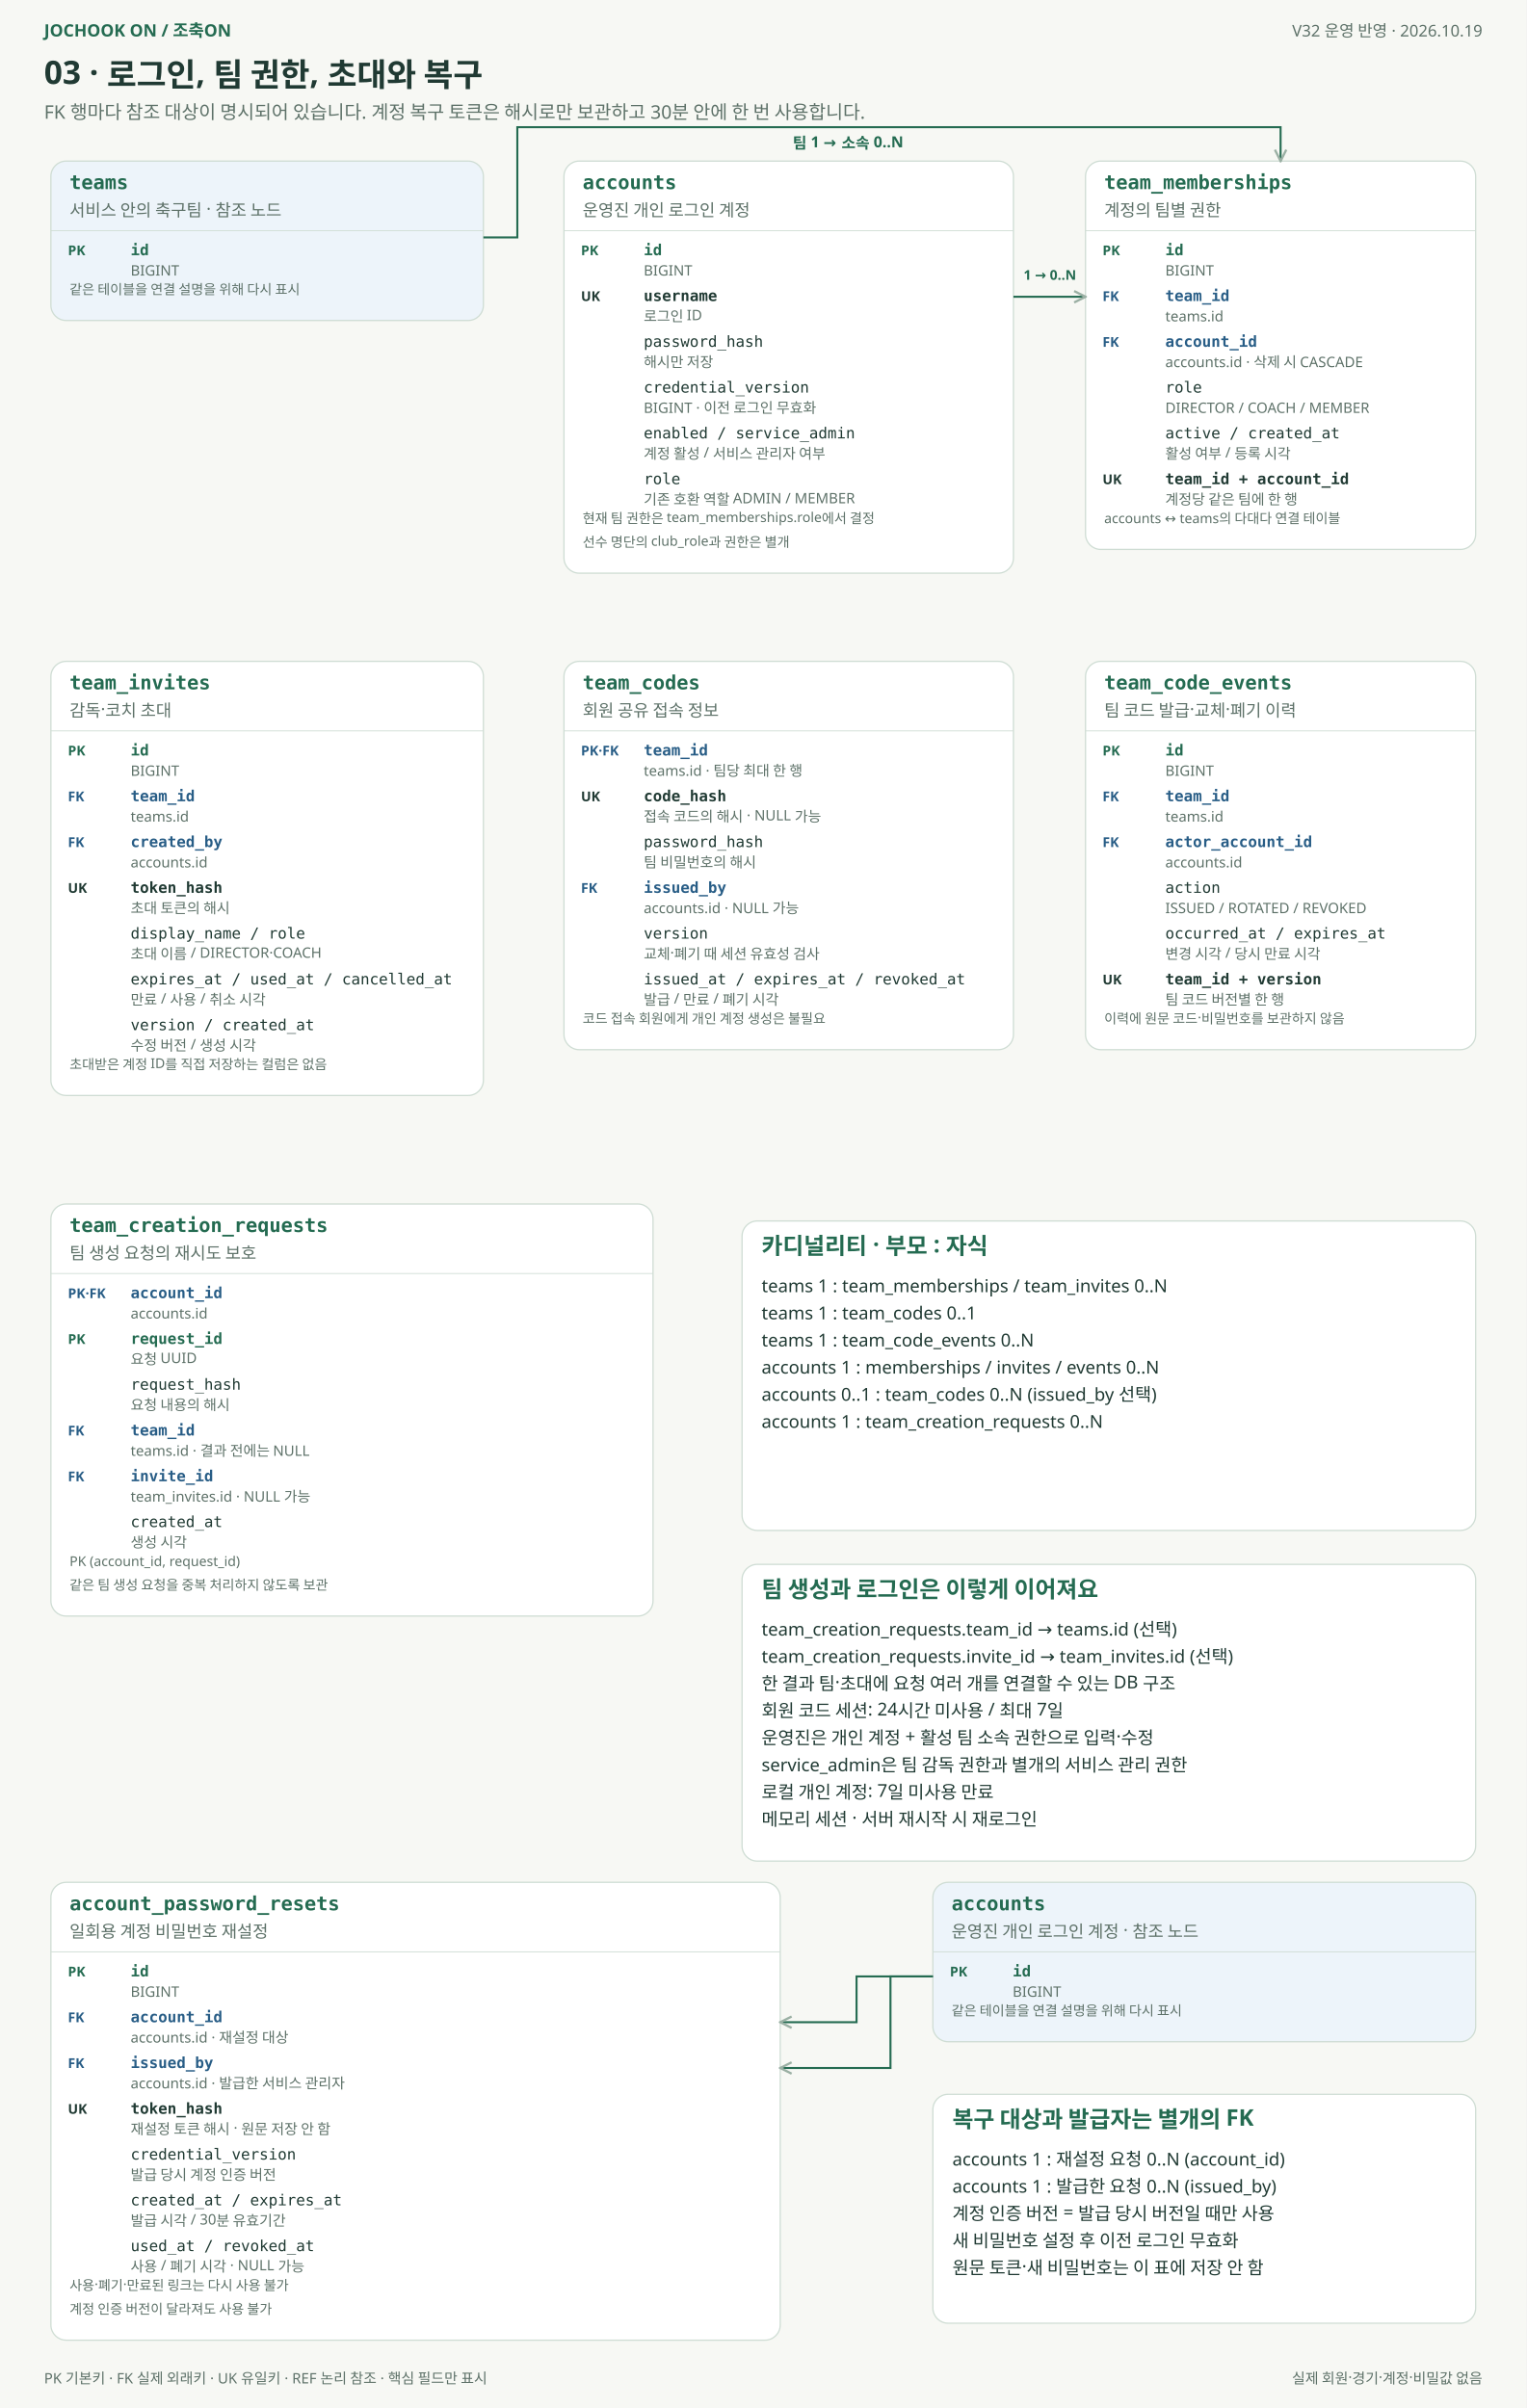
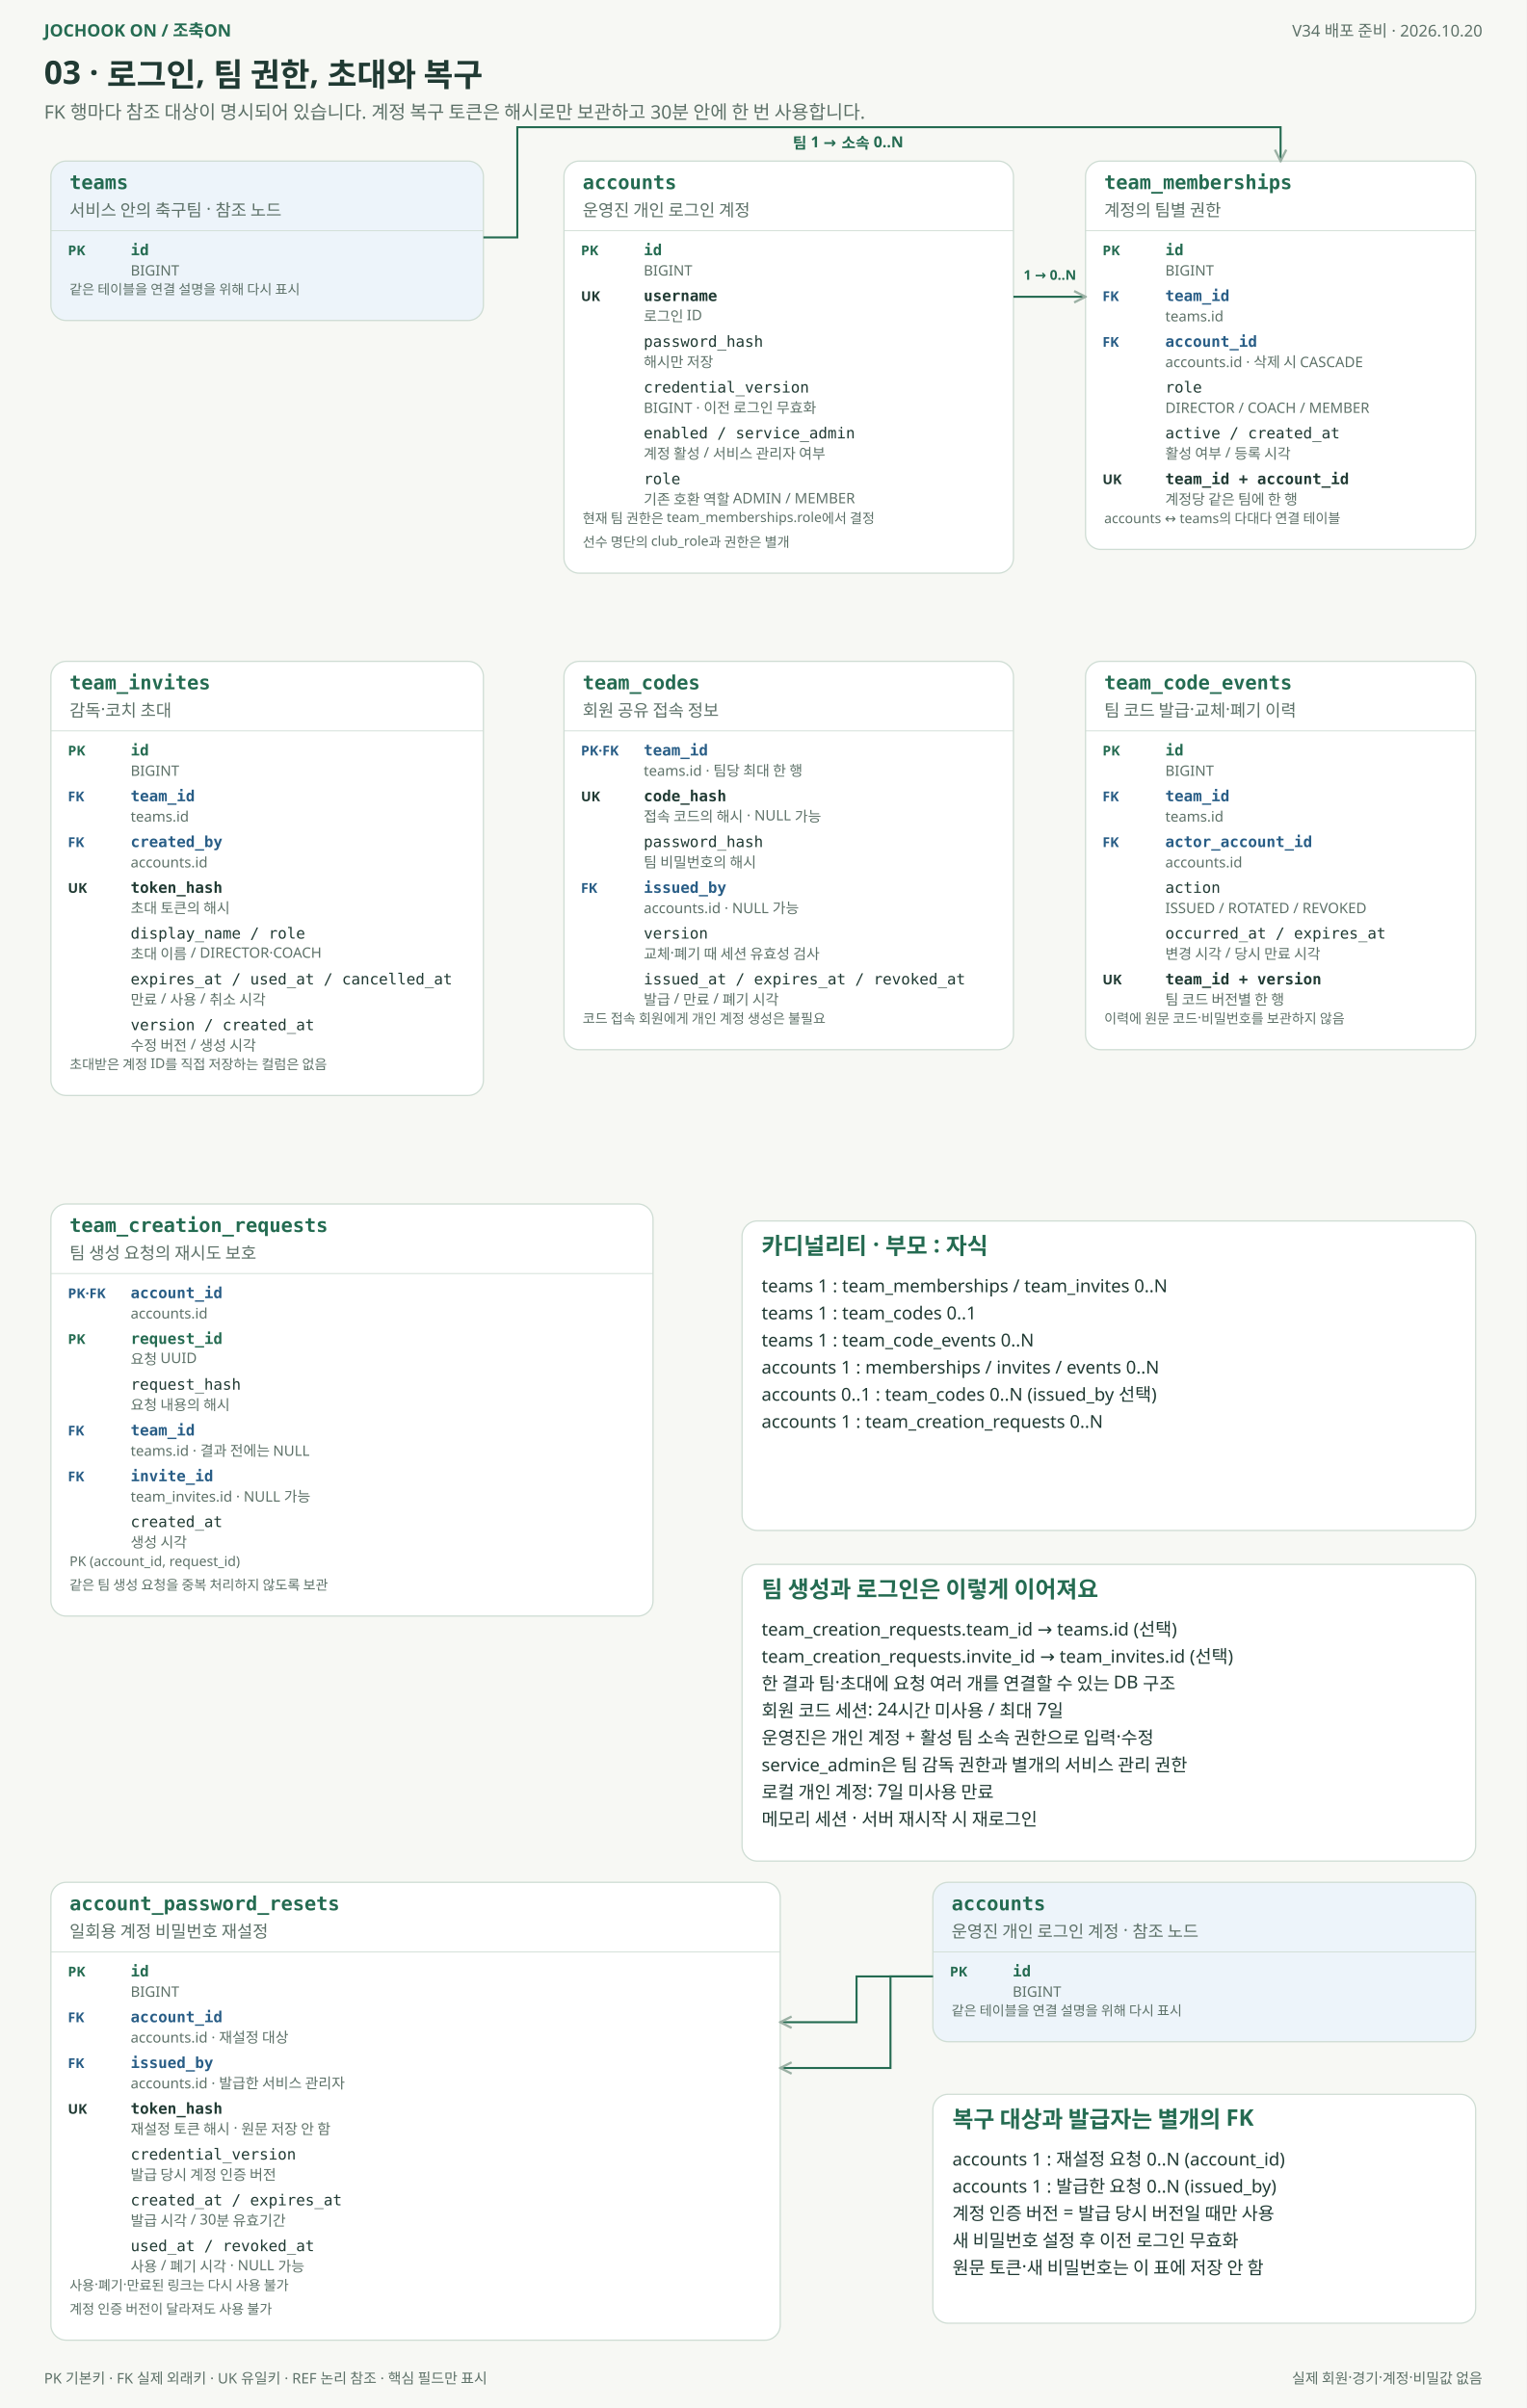
<svg xmlns="http://www.w3.org/2000/svg" width="1800" height="2840" viewBox="0 0 1800 2840" role="img" aria-labelledby="title desc">
  <defs>
    <marker id="arrow" viewBox="0 0 10 10" refX="9" refY="5" markerWidth="7" markerHeight="7" orient="auto">
      <path d="M1 1 L9 5 L1 9" fill="none" stroke="#9bb0a4" stroke-width="1.6" />
    </marker>
  </defs>
  <rect width="1800" height="2840" fill="#f7f8f4" />
  <g font-family="Malgun Gothic, Apple SD Gothic Neo, Noto Sans KR, sans-serif">
    <text x="52" y="43" font-size="20" fill="#246b51" font-weight="700" text-anchor="start">JOCHOOK ON / 조축ON</text>
-     <text x="1748" y="43" font-size="19" fill="#5d7168" font-weight="400" text-anchor="end">V32 운영 반영 · 2026.10.19</text>
+     <text x="1748" y="43" font-size="19" fill="#5d7168" font-weight="400" text-anchor="end">V34 배포 준비 · 2026.10.20</text>
    <text x="52" y="99" font-size="38" fill="#203a33" font-weight="700" text-anchor="start">03 · 로그인, 팀 권한, 초대와 복구</text>
    <text x="52" y="140" font-size="22" fill="#5d7168" font-weight="400" text-anchor="start">FK 행마다 참조 대상이 명시되어 있습니다. 계정 복구 토큰은 해시로만 보관하고 30분 안에 한 번 사용합니다.</text>
    <rect x="60" y="190" width="510" height="188" rx="18" fill="#edf4fa" stroke="#cfddd4" stroke-width="1.5" />
    <text x="82" y="223" font-size="23" fill="#246b51" font-weight="700" text-anchor="start" font-family="Consolas, monospace">teams</text>
    <text x="82" y="255" font-size="20" fill="#5d7168" font-weight="400" text-anchor="start">서비스 안의 축구팀 · 참조 노드</text>
    <path d="M 60 272 H 570" stroke="#cfddd4" />
    <text x="80" y="301" font-size="16" fill="#246b51" font-weight="700" text-anchor="start">PK</text>
    <text x="154" y="301" font-size="18" fill="#246b51" font-weight="600" text-anchor="start" font-family="Consolas, monospace">id</text>
    <text x="154" y="325" font-size="17" fill="#5d7168" font-weight="400" text-anchor="start">BIGINT</text>
    <text x="82" y="347" font-size="16" fill="#5d7168" font-weight="400" text-anchor="start">같은 테이블을 연결 설명을 위해 다시 표시</text>
    <rect x="665" y="190" width="530" height="486" rx="18" fill="#fff" stroke="#cfddd4" stroke-width="1.5" />
    <text x="687" y="223" font-size="23" fill="#246b51" font-weight="700" text-anchor="start" font-family="Consolas, monospace">accounts</text>
    <text x="687" y="255" font-size="20" fill="#5d7168" font-weight="400" text-anchor="start">운영진 개인 로그인 계정</text>
    <path d="M 665 272 H 1195" stroke="#cfddd4" />
    <text x="685" y="301" font-size="16" fill="#246b51" font-weight="700" text-anchor="start">PK</text>
    <text x="759" y="301" font-size="18" fill="#246b51" font-weight="600" text-anchor="start" font-family="Consolas, monospace">id</text>
    <text x="759" y="325" font-size="17" fill="#5d7168" font-weight="400" text-anchor="start">BIGINT</text>
    <text x="685" y="355" font-size="16" fill="#203a33" font-weight="700" text-anchor="start">UK</text>
    <text x="759" y="355" font-size="18" fill="#203a33" font-weight="600" text-anchor="start" font-family="Consolas, monospace">username</text>
    <text x="759" y="379" font-size="17" fill="#5d7168" font-weight="400" text-anchor="start">로그인 ID</text>
    <text x="759" y="409" font-size="18" fill="#203a33" font-weight="400" text-anchor="start" font-family="Consolas, monospace">password_hash</text>
    <text x="759" y="433" font-size="17" fill="#5d7168" font-weight="400" text-anchor="start">해시만 저장</text>
    <text x="759" y="463" font-size="18" fill="#203a33" font-weight="400" text-anchor="start" font-family="Consolas, monospace">credential_version</text>
    <text x="759" y="487" font-size="17" fill="#5d7168" font-weight="400" text-anchor="start">BIGINT · 이전 로그인 무효화</text>
    <text x="759" y="517" font-size="18" fill="#203a33" font-weight="400" text-anchor="start" font-family="Consolas, monospace">enabled / service_admin</text>
    <text x="759" y="541" font-size="17" fill="#5d7168" font-weight="400" text-anchor="start">계정 활성 / 서비스 관리자 여부</text>
    <text x="759" y="571" font-size="18" fill="#203a33" font-weight="400" text-anchor="start" font-family="Consolas, monospace">role</text>
    <text x="759" y="595" font-size="17" fill="#5d7168" font-weight="400" text-anchor="start">기존 호환 역할 ADMIN / MEMBER</text>
    <text x="687" y="617" font-size="16" fill="#5d7168" font-weight="400" text-anchor="start">현재 팀 권한은 team_memberships.role에서 결정</text>
    <text x="687" y="645" font-size="16" fill="#5d7168" font-weight="400" text-anchor="start">선수 명단의 club_role과 권한은 별개</text>
    <rect x="1280" y="190" width="460" height="458" rx="18" fill="#fff" stroke="#cfddd4" stroke-width="1.5" />
    <text x="1302" y="223" font-size="23" fill="#246b51" font-weight="700" text-anchor="start" font-family="Consolas, monospace">team_memberships</text>
    <text x="1302" y="255" font-size="20" fill="#5d7168" font-weight="400" text-anchor="start">계정의 팀별 권한</text>
    <path d="M 1280 272 H 1740" stroke="#cfddd4" />
    <text x="1300" y="301" font-size="16" fill="#246b51" font-weight="700" text-anchor="start">PK</text>
    <text x="1374" y="301" font-size="18" fill="#246b51" font-weight="600" text-anchor="start" font-family="Consolas, monospace">id</text>
    <text x="1374" y="325" font-size="17" fill="#5d7168" font-weight="400" text-anchor="start">BIGINT</text>
    <text x="1300" y="355" font-size="16" fill="#285d86" font-weight="700" text-anchor="start">FK</text>
    <text x="1374" y="355" font-size="18" fill="#285d86" font-weight="600" text-anchor="start" font-family="Consolas, monospace">team_id</text>
    <text x="1374" y="379" font-size="17" fill="#5d7168" font-weight="400" text-anchor="start">teams.id</text>
    <text x="1300" y="409" font-size="16" fill="#285d86" font-weight="700" text-anchor="start">FK</text>
    <text x="1374" y="409" font-size="18" fill="#285d86" font-weight="600" text-anchor="start" font-family="Consolas, monospace">account_id</text>
    <text x="1374" y="433" font-size="17" fill="#5d7168" font-weight="400" text-anchor="start">accounts.id · 삭제 시 CASCADE</text>
    <text x="1374" y="463" font-size="18" fill="#203a33" font-weight="400" text-anchor="start" font-family="Consolas, monospace">role</text>
    <text x="1374" y="487" font-size="17" fill="#5d7168" font-weight="400" text-anchor="start">DIRECTOR / COACH / MEMBER</text>
    <text x="1374" y="517" font-size="18" fill="#203a33" font-weight="400" text-anchor="start" font-family="Consolas, monospace">active / created_at</text>
    <text x="1374" y="541" font-size="17" fill="#5d7168" font-weight="400" text-anchor="start">활성 여부 / 등록 시각</text>
    <text x="1300" y="571" font-size="16" fill="#203a33" font-weight="700" text-anchor="start">UK</text>
    <text x="1374" y="571" font-size="18" fill="#203a33" font-weight="600" text-anchor="start" font-family="Consolas, monospace">team_id + account_id</text>
    <text x="1374" y="595" font-size="17" fill="#5d7168" font-weight="400" text-anchor="start">계정당 같은 팀에 한 행</text>
    <text x="1302" y="617" font-size="16" fill="#5d7168" font-weight="400" text-anchor="start">accounts ↔ teams의 다대다 연결 테이블</text>
    <path d="M 570 280 L 610 280 L 610 150 L 1510 150 L 1510 190" stroke="#246b51" stroke-width="2.4" fill="none" marker-end="url(#arrow)" />
    <text x="1000" y="175" font-size="18" fill="#246b51" font-weight="600" text-anchor="middle">팀 1 → 소속 0..N</text>
    <path d="M 1195 350 L 1280 350" stroke="#246b51" stroke-width="2.4" fill="none" marker-end="url(#arrow)" />
    <text x="1238" y="330" font-size="16" fill="#246b51" font-weight="600" text-anchor="middle">1 → 0..N</text>
    <rect x="60" y="780" width="510" height="512" rx="18" fill="#fff" stroke="#cfddd4" stroke-width="1.5" />
    <text x="82" y="813" font-size="23" fill="#246b51" font-weight="700" text-anchor="start" font-family="Consolas, monospace">team_invites</text>
    <text x="82" y="845" font-size="20" fill="#5d7168" font-weight="400" text-anchor="start">감독·코치 초대</text>
    <path d="M 60 862 H 570" stroke="#cfddd4" />
    <text x="80" y="891" font-size="16" fill="#246b51" font-weight="700" text-anchor="start">PK</text>
    <text x="154" y="891" font-size="18" fill="#246b51" font-weight="600" text-anchor="start" font-family="Consolas, monospace">id</text>
    <text x="154" y="915" font-size="17" fill="#5d7168" font-weight="400" text-anchor="start">BIGINT</text>
    <text x="80" y="945" font-size="16" fill="#285d86" font-weight="700" text-anchor="start">FK</text>
    <text x="154" y="945" font-size="18" fill="#285d86" font-weight="600" text-anchor="start" font-family="Consolas, monospace">team_id</text>
    <text x="154" y="969" font-size="17" fill="#5d7168" font-weight="400" text-anchor="start">teams.id</text>
    <text x="80" y="999" font-size="16" fill="#285d86" font-weight="700" text-anchor="start">FK</text>
    <text x="154" y="999" font-size="18" fill="#285d86" font-weight="600" text-anchor="start" font-family="Consolas, monospace">created_by</text>
    <text x="154" y="1023" font-size="17" fill="#5d7168" font-weight="400" text-anchor="start">accounts.id</text>
    <text x="80" y="1053" font-size="16" fill="#203a33" font-weight="700" text-anchor="start">UK</text>
    <text x="154" y="1053" font-size="18" fill="#203a33" font-weight="600" text-anchor="start" font-family="Consolas, monospace">token_hash</text>
    <text x="154" y="1077" font-size="17" fill="#5d7168" font-weight="400" text-anchor="start">초대 토큰의 해시</text>
    <text x="154" y="1107" font-size="18" fill="#203a33" font-weight="400" text-anchor="start" font-family="Consolas, monospace">display_name / role</text>
    <text x="154" y="1131" font-size="17" fill="#5d7168" font-weight="400" text-anchor="start">초대 이름 / DIRECTOR·COACH</text>
    <text x="154" y="1161" font-size="18" fill="#203a33" font-weight="400" text-anchor="start" font-family="Consolas, monospace">expires_at / used_at / cancelled_at</text>
    <text x="154" y="1185" font-size="17" fill="#5d7168" font-weight="400" text-anchor="start">만료 / 사용 / 취소 시각</text>
    <text x="154" y="1215" font-size="18" fill="#203a33" font-weight="400" text-anchor="start" font-family="Consolas, monospace">version / created_at</text>
    <text x="154" y="1239" font-size="17" fill="#5d7168" font-weight="400" text-anchor="start">수정 버전 / 생성 시각</text>
    <text x="82" y="1261" font-size="16" fill="#5d7168" font-weight="400" text-anchor="start">초대받은 계정 ID를 직접 저장하는 컬럼은 없음</text>
    <rect x="665" y="780" width="530" height="458" rx="18" fill="#fff" stroke="#cfddd4" stroke-width="1.5" />
    <text x="687" y="813" font-size="23" fill="#246b51" font-weight="700" text-anchor="start" font-family="Consolas, monospace">team_codes</text>
    <text x="687" y="845" font-size="20" fill="#5d7168" font-weight="400" text-anchor="start">회원 공유 접속 정보</text>
    <path d="M 665 862 H 1195" stroke="#cfddd4" />
    <text x="685" y="891" font-size="16" fill="#285d86" font-weight="700" text-anchor="start">PK·FK</text>
    <text x="759" y="891" font-size="18" fill="#285d86" font-weight="600" text-anchor="start" font-family="Consolas, monospace">team_id</text>
    <text x="759" y="915" font-size="17" fill="#5d7168" font-weight="400" text-anchor="start">teams.id · 팀당 최대 한 행</text>
    <text x="685" y="945" font-size="16" fill="#203a33" font-weight="700" text-anchor="start">UK</text>
    <text x="759" y="945" font-size="18" fill="#203a33" font-weight="600" text-anchor="start" font-family="Consolas, monospace">code_hash</text>
    <text x="759" y="969" font-size="17" fill="#5d7168" font-weight="400" text-anchor="start">접속 코드의 해시 · NULL 가능</text>
    <text x="759" y="999" font-size="18" fill="#203a33" font-weight="400" text-anchor="start" font-family="Consolas, monospace">password_hash</text>
    <text x="759" y="1023" font-size="17" fill="#5d7168" font-weight="400" text-anchor="start">팀 비밀번호의 해시</text>
    <text x="685" y="1053" font-size="16" fill="#285d86" font-weight="700" text-anchor="start">FK</text>
    <text x="759" y="1053" font-size="18" fill="#285d86" font-weight="600" text-anchor="start" font-family="Consolas, monospace">issued_by</text>
    <text x="759" y="1077" font-size="17" fill="#5d7168" font-weight="400" text-anchor="start">accounts.id · NULL 가능</text>
    <text x="759" y="1107" font-size="18" fill="#203a33" font-weight="400" text-anchor="start" font-family="Consolas, monospace">version</text>
    <text x="759" y="1131" font-size="17" fill="#5d7168" font-weight="400" text-anchor="start">교체·폐기 때 세션 유효성 검사</text>
    <text x="759" y="1161" font-size="18" fill="#203a33" font-weight="400" text-anchor="start" font-family="Consolas, monospace">issued_at / expires_at / revoked_at</text>
    <text x="759" y="1185" font-size="17" fill="#5d7168" font-weight="400" text-anchor="start">발급 / 만료 / 폐기 시각</text>
    <text x="687" y="1207" font-size="16" fill="#5d7168" font-weight="400" text-anchor="start">코드 접속 회원에게 개인 계정 생성은 불필요</text>
    <rect x="1280" y="780" width="460" height="458" rx="18" fill="#fff" stroke="#cfddd4" stroke-width="1.5" />
    <text x="1302" y="813" font-size="23" fill="#246b51" font-weight="700" text-anchor="start" font-family="Consolas, monospace">team_code_events</text>
    <text x="1302" y="845" font-size="20" fill="#5d7168" font-weight="400" text-anchor="start">팀 코드 발급·교체·폐기 이력</text>
    <path d="M 1280 862 H 1740" stroke="#cfddd4" />
    <text x="1300" y="891" font-size="16" fill="#246b51" font-weight="700" text-anchor="start">PK</text>
    <text x="1374" y="891" font-size="18" fill="#246b51" font-weight="600" text-anchor="start" font-family="Consolas, monospace">id</text>
    <text x="1374" y="915" font-size="17" fill="#5d7168" font-weight="400" text-anchor="start">BIGINT</text>
    <text x="1300" y="945" font-size="16" fill="#285d86" font-weight="700" text-anchor="start">FK</text>
    <text x="1374" y="945" font-size="18" fill="#285d86" font-weight="600" text-anchor="start" font-family="Consolas, monospace">team_id</text>
    <text x="1374" y="969" font-size="17" fill="#5d7168" font-weight="400" text-anchor="start">teams.id</text>
    <text x="1300" y="999" font-size="16" fill="#285d86" font-weight="700" text-anchor="start">FK</text>
    <text x="1374" y="999" font-size="18" fill="#285d86" font-weight="600" text-anchor="start" font-family="Consolas, monospace">actor_account_id</text>
    <text x="1374" y="1023" font-size="17" fill="#5d7168" font-weight="400" text-anchor="start">accounts.id</text>
    <text x="1374" y="1053" font-size="18" fill="#203a33" font-weight="400" text-anchor="start" font-family="Consolas, monospace">action</text>
    <text x="1374" y="1077" font-size="17" fill="#5d7168" font-weight="400" text-anchor="start">ISSUED / ROTATED / REVOKED</text>
    <text x="1374" y="1107" font-size="18" fill="#203a33" font-weight="400" text-anchor="start" font-family="Consolas, monospace">occurred_at / expires_at</text>
    <text x="1374" y="1131" font-size="17" fill="#5d7168" font-weight="400" text-anchor="start">변경 시각 / 당시 만료 시각</text>
    <text x="1300" y="1161" font-size="16" fill="#203a33" font-weight="700" text-anchor="start">UK</text>
    <text x="1374" y="1161" font-size="18" fill="#203a33" font-weight="600" text-anchor="start" font-family="Consolas, monospace">team_id + version</text>
    <text x="1374" y="1185" font-size="17" fill="#5d7168" font-weight="400" text-anchor="start">팀 코드 버전별 한 행</text>
    <text x="1302" y="1207" font-size="16" fill="#5d7168" font-weight="400" text-anchor="start">이력에 원문 코드·비밀번호를 보관하지 않음</text>
    <rect x="60" y="1420" width="710" height="486" rx="18" fill="#fff" stroke="#cfddd4" stroke-width="1.5" />
    <text x="82" y="1453" font-size="23" fill="#246b51" font-weight="700" text-anchor="start" font-family="Consolas, monospace">team_creation_requests</text>
    <text x="82" y="1485" font-size="20" fill="#5d7168" font-weight="400" text-anchor="start">팀 생성 요청의 재시도 보호</text>
    <path d="M 60 1502 H 770" stroke="#cfddd4" />
    <text x="80" y="1531" font-size="16" fill="#285d86" font-weight="700" text-anchor="start">PK·FK</text>
    <text x="154" y="1531" font-size="18" fill="#285d86" font-weight="600" text-anchor="start" font-family="Consolas, monospace">account_id</text>
    <text x="154" y="1555" font-size="17" fill="#5d7168" font-weight="400" text-anchor="start">accounts.id</text>
    <text x="80" y="1585" font-size="16" fill="#246b51" font-weight="700" text-anchor="start">PK</text>
    <text x="154" y="1585" font-size="18" fill="#246b51" font-weight="600" text-anchor="start" font-family="Consolas, monospace">request_id</text>
    <text x="154" y="1609" font-size="17" fill="#5d7168" font-weight="400" text-anchor="start">요청 UUID</text>
    <text x="154" y="1639" font-size="18" fill="#203a33" font-weight="400" text-anchor="start" font-family="Consolas, monospace">request_hash</text>
    <text x="154" y="1663" font-size="17" fill="#5d7168" font-weight="400" text-anchor="start">요청 내용의 해시</text>
    <text x="80" y="1693" font-size="16" fill="#285d86" font-weight="700" text-anchor="start">FK</text>
    <text x="154" y="1693" font-size="18" fill="#285d86" font-weight="600" text-anchor="start" font-family="Consolas, monospace">team_id</text>
    <text x="154" y="1717" font-size="17" fill="#5d7168" font-weight="400" text-anchor="start">teams.id · 결과 전에는 NULL</text>
    <text x="80" y="1747" font-size="16" fill="#285d86" font-weight="700" text-anchor="start">FK</text>
    <text x="154" y="1747" font-size="18" fill="#285d86" font-weight="600" text-anchor="start" font-family="Consolas, monospace">invite_id</text>
    <text x="154" y="1771" font-size="17" fill="#5d7168" font-weight="400" text-anchor="start">team_invites.id · NULL 가능</text>
    <text x="154" y="1801" font-size="18" fill="#203a33" font-weight="400" text-anchor="start" font-family="Consolas, monospace">created_at</text>
    <text x="154" y="1825" font-size="17" fill="#5d7168" font-weight="400" text-anchor="start">생성 시각</text>
    <text x="82" y="1847" font-size="16" fill="#5d7168" font-weight="400" text-anchor="start">PK (account_id, request_id)</text>
    <text x="82" y="1875" font-size="16" fill="#5d7168" font-weight="400" text-anchor="start">같은 팀 생성 요청을 중복 처리하지 않도록 보관</text>
    <rect x="875" y="1440" width="865" height="365" rx="18" fill="#fff" stroke="#cfddd4" stroke-width="1.5" />
    <text x="898" y="1479" font-size="27" fill="#246b51" font-weight="700" text-anchor="start">카디널리티 · 부모 : 자식</text>
    <text x="898" y="1524" font-size="21" fill="#203a33" font-weight="400" text-anchor="start">teams 1 : team_memberships / team_invites 0..N</text>
    <text x="898" y="1556" font-size="21" fill="#203a33" font-weight="400" text-anchor="start">teams 1 : team_codes 0..1</text>
    <text x="898" y="1588" font-size="21" fill="#203a33" font-weight="400" text-anchor="start">teams 1 : team_code_events 0..N</text>
    <text x="898" y="1620" font-size="21" fill="#203a33" font-weight="400" text-anchor="start">accounts 1 : memberships / invites / events 0..N</text>
    <text x="898" y="1652" font-size="21" fill="#203a33" font-weight="400" text-anchor="start">accounts 0..1 : team_codes 0..N (issued_by 선택)</text>
    <text x="898" y="1684" font-size="21" fill="#203a33" font-weight="400" text-anchor="start">accounts 1 : team_creation_requests 0..N</text>
    <rect x="875" y="1845" width="865" height="350" rx="18" fill="#fff" stroke="#cfddd4" stroke-width="1.5" />
    <text x="898" y="1884" font-size="27" fill="#246b51" font-weight="700" text-anchor="start">팀 생성과 로그인은 이렇게 이어져요</text>
    <text x="898" y="1929" font-size="21" fill="#203a33" font-weight="400" text-anchor="start">team_creation_requests.team_id → teams.id (선택)</text>
    <text x="898" y="1961" font-size="21" fill="#203a33" font-weight="400" text-anchor="start">team_creation_requests.invite_id → team_invites.id (선택)</text>
    <text x="898" y="1993" font-size="21" fill="#203a33" font-weight="400" text-anchor="start">한 결과 팀·초대에 요청 여러 개를 연결할 수 있는 DB 구조</text>
    <text x="898" y="2025" font-size="21" fill="#203a33" font-weight="400" text-anchor="start">회원 코드 세션: 24시간 미사용 / 최대 7일</text>
    <text x="898" y="2057" font-size="21" fill="#203a33" font-weight="400" text-anchor="start">운영진은 개인 계정 + 활성 팀 소속 권한으로 입력·수정</text>
    <text x="898" y="2089" font-size="21" fill="#203a33" font-weight="400" text-anchor="start">service_admin은 팀 감독 권한과 별개의 서비스 관리 권한</text>
    <text x="898" y="2121" font-size="21" fill="#203a33" font-weight="400" text-anchor="start">로컬 개인 계정: 7일 미사용 만료</text>
    <text x="898" y="2153" font-size="21" fill="#203a33" font-weight="400" text-anchor="start">메모리 세션 · 서버 재시작 시 재로그인</text>
    <rect x="60" y="2220" width="860" height="540" rx="18" fill="#fff" stroke="#cfddd4" stroke-width="1.5" />
    <text x="82" y="2253" font-size="23" fill="#246b51" font-weight="700" text-anchor="start" font-family="Consolas, monospace">account_password_resets</text>
    <text x="82" y="2285" font-size="20" fill="#5d7168" font-weight="400" text-anchor="start">일회용 계정 비밀번호 재설정</text>
    <path d="M 60 2302 H 920" stroke="#cfddd4" />
    <text x="80" y="2331" font-size="16" fill="#246b51" font-weight="700" text-anchor="start">PK</text>
    <text x="154" y="2331" font-size="18" fill="#246b51" font-weight="600" text-anchor="start" font-family="Consolas, monospace">id</text>
    <text x="154" y="2355" font-size="17" fill="#5d7168" font-weight="400" text-anchor="start">BIGINT</text>
    <text x="80" y="2385" font-size="16" fill="#285d86" font-weight="700" text-anchor="start">FK</text>
    <text x="154" y="2385" font-size="18" fill="#285d86" font-weight="600" text-anchor="start" font-family="Consolas, monospace">account_id</text>
    <text x="154" y="2409" font-size="17" fill="#5d7168" font-weight="400" text-anchor="start">accounts.id · 재설정 대상</text>
    <text x="80" y="2439" font-size="16" fill="#285d86" font-weight="700" text-anchor="start">FK</text>
    <text x="154" y="2439" font-size="18" fill="#285d86" font-weight="600" text-anchor="start" font-family="Consolas, monospace">issued_by</text>
    <text x="154" y="2463" font-size="17" fill="#5d7168" font-weight="400" text-anchor="start">accounts.id · 발급한 서비스 관리자</text>
    <text x="80" y="2493" font-size="16" fill="#203a33" font-weight="700" text-anchor="start">UK</text>
    <text x="154" y="2493" font-size="18" fill="#203a33" font-weight="600" text-anchor="start" font-family="Consolas, monospace">token_hash</text>
    <text x="154" y="2517" font-size="17" fill="#5d7168" font-weight="400" text-anchor="start">재설정 토큰 해시 · 원문 저장 안 함</text>
    <text x="154" y="2547" font-size="18" fill="#203a33" font-weight="400" text-anchor="start" font-family="Consolas, monospace">credential_version</text>
    <text x="154" y="2571" font-size="17" fill="#5d7168" font-weight="400" text-anchor="start">발급 당시 계정 인증 버전</text>
    <text x="154" y="2601" font-size="18" fill="#203a33" font-weight="400" text-anchor="start" font-family="Consolas, monospace">created_at / expires_at</text>
    <text x="154" y="2625" font-size="17" fill="#5d7168" font-weight="400" text-anchor="start">발급 시각 / 30분 유효기간</text>
    <text x="154" y="2655" font-size="18" fill="#203a33" font-weight="400" text-anchor="start" font-family="Consolas, monospace">used_at / revoked_at</text>
    <text x="154" y="2679" font-size="17" fill="#5d7168" font-weight="400" text-anchor="start">사용 / 폐기 시각 · NULL 가능</text>
    <text x="82" y="2701" font-size="16" fill="#5d7168" font-weight="400" text-anchor="start">사용·폐기·만료된 링크는 다시 사용 불가</text>
    <text x="82" y="2729" font-size="16" fill="#5d7168" font-weight="400" text-anchor="start">계정 인증 버전이 달라져도 사용 불가</text>
    <rect x="1100" y="2220" width="640" height="188" rx="18" fill="#edf4fa" stroke="#cfddd4" stroke-width="1.5" />
    <text x="1122" y="2253" font-size="23" fill="#246b51" font-weight="700" text-anchor="start" font-family="Consolas, monospace">accounts</text>
    <text x="1122" y="2285" font-size="20" fill="#5d7168" font-weight="400" text-anchor="start">운영진 개인 로그인 계정 · 참조 노드</text>
    <path d="M 1100 2302 H 1740" stroke="#cfddd4" />
    <text x="1120" y="2331" font-size="16" fill="#246b51" font-weight="700" text-anchor="start">PK</text>
    <text x="1194" y="2331" font-size="18" fill="#246b51" font-weight="600" text-anchor="start" font-family="Consolas, monospace">id</text>
    <text x="1194" y="2355" font-size="17" fill="#5d7168" font-weight="400" text-anchor="start">BIGINT</text>
    <text x="1122" y="2377" font-size="16" fill="#5d7168" font-weight="400" text-anchor="start">같은 테이블을 연결 설명을 위해 다시 표시</text>
    <path d="M 1100 2331 L 1010 2331 L 1010 2385 L 920 2385" stroke="#246b51" stroke-width="2.4" fill="none" marker-end="url(#arrow)" />
    <path d="M 1100 2331 L 1050 2331 L 1050 2439 L 920 2439" stroke="#246b51" stroke-width="2.4" fill="none" marker-end="url(#arrow)" />
    <rect x="1100" y="2470" width="640" height="270" rx="18" fill="#fff" stroke="#cfddd4" stroke-width="1.5" />
    <text x="1123" y="2509" font-size="27" fill="#246b51" font-weight="700" text-anchor="start">복구 대상과 발급자는 별개의 FK</text>
    <text x="1123" y="2554" font-size="21" fill="#203a33" font-weight="400" text-anchor="start">accounts 1 : 재설정 요청 0..N (account_id)</text>
    <text x="1123" y="2586" font-size="21" fill="#203a33" font-weight="400" text-anchor="start">accounts 1 : 발급한 요청 0..N (issued_by)</text>
    <text x="1123" y="2618" font-size="21" fill="#203a33" font-weight="400" text-anchor="start">계정 인증 버전 = 발급 당시 버전일 때만 사용</text>
    <text x="1123" y="2650" font-size="21" fill="#203a33" font-weight="400" text-anchor="start">새 비밀번호 설정 후 이전 로그인 무효화</text>
    <text x="1123" y="2682" font-size="21" fill="#203a33" font-weight="400" text-anchor="start">원문 토큰·새 비밀번호는 이 표에 저장 안 함</text>
    <text x="52" y="2811" font-size="17" fill="#5d7168" font-weight="400" text-anchor="start">PK 기본키 · FK 실제 외래키 · UK 유일키 · REF 논리 참조 · 핵심 필드만 표시</text>
    <text x="1748" y="2811" font-size="17" fill="#5d7168" font-weight="400" text-anchor="end">실제 회원·경기·계정·비밀값 없음</text>
  </g>
</svg>
